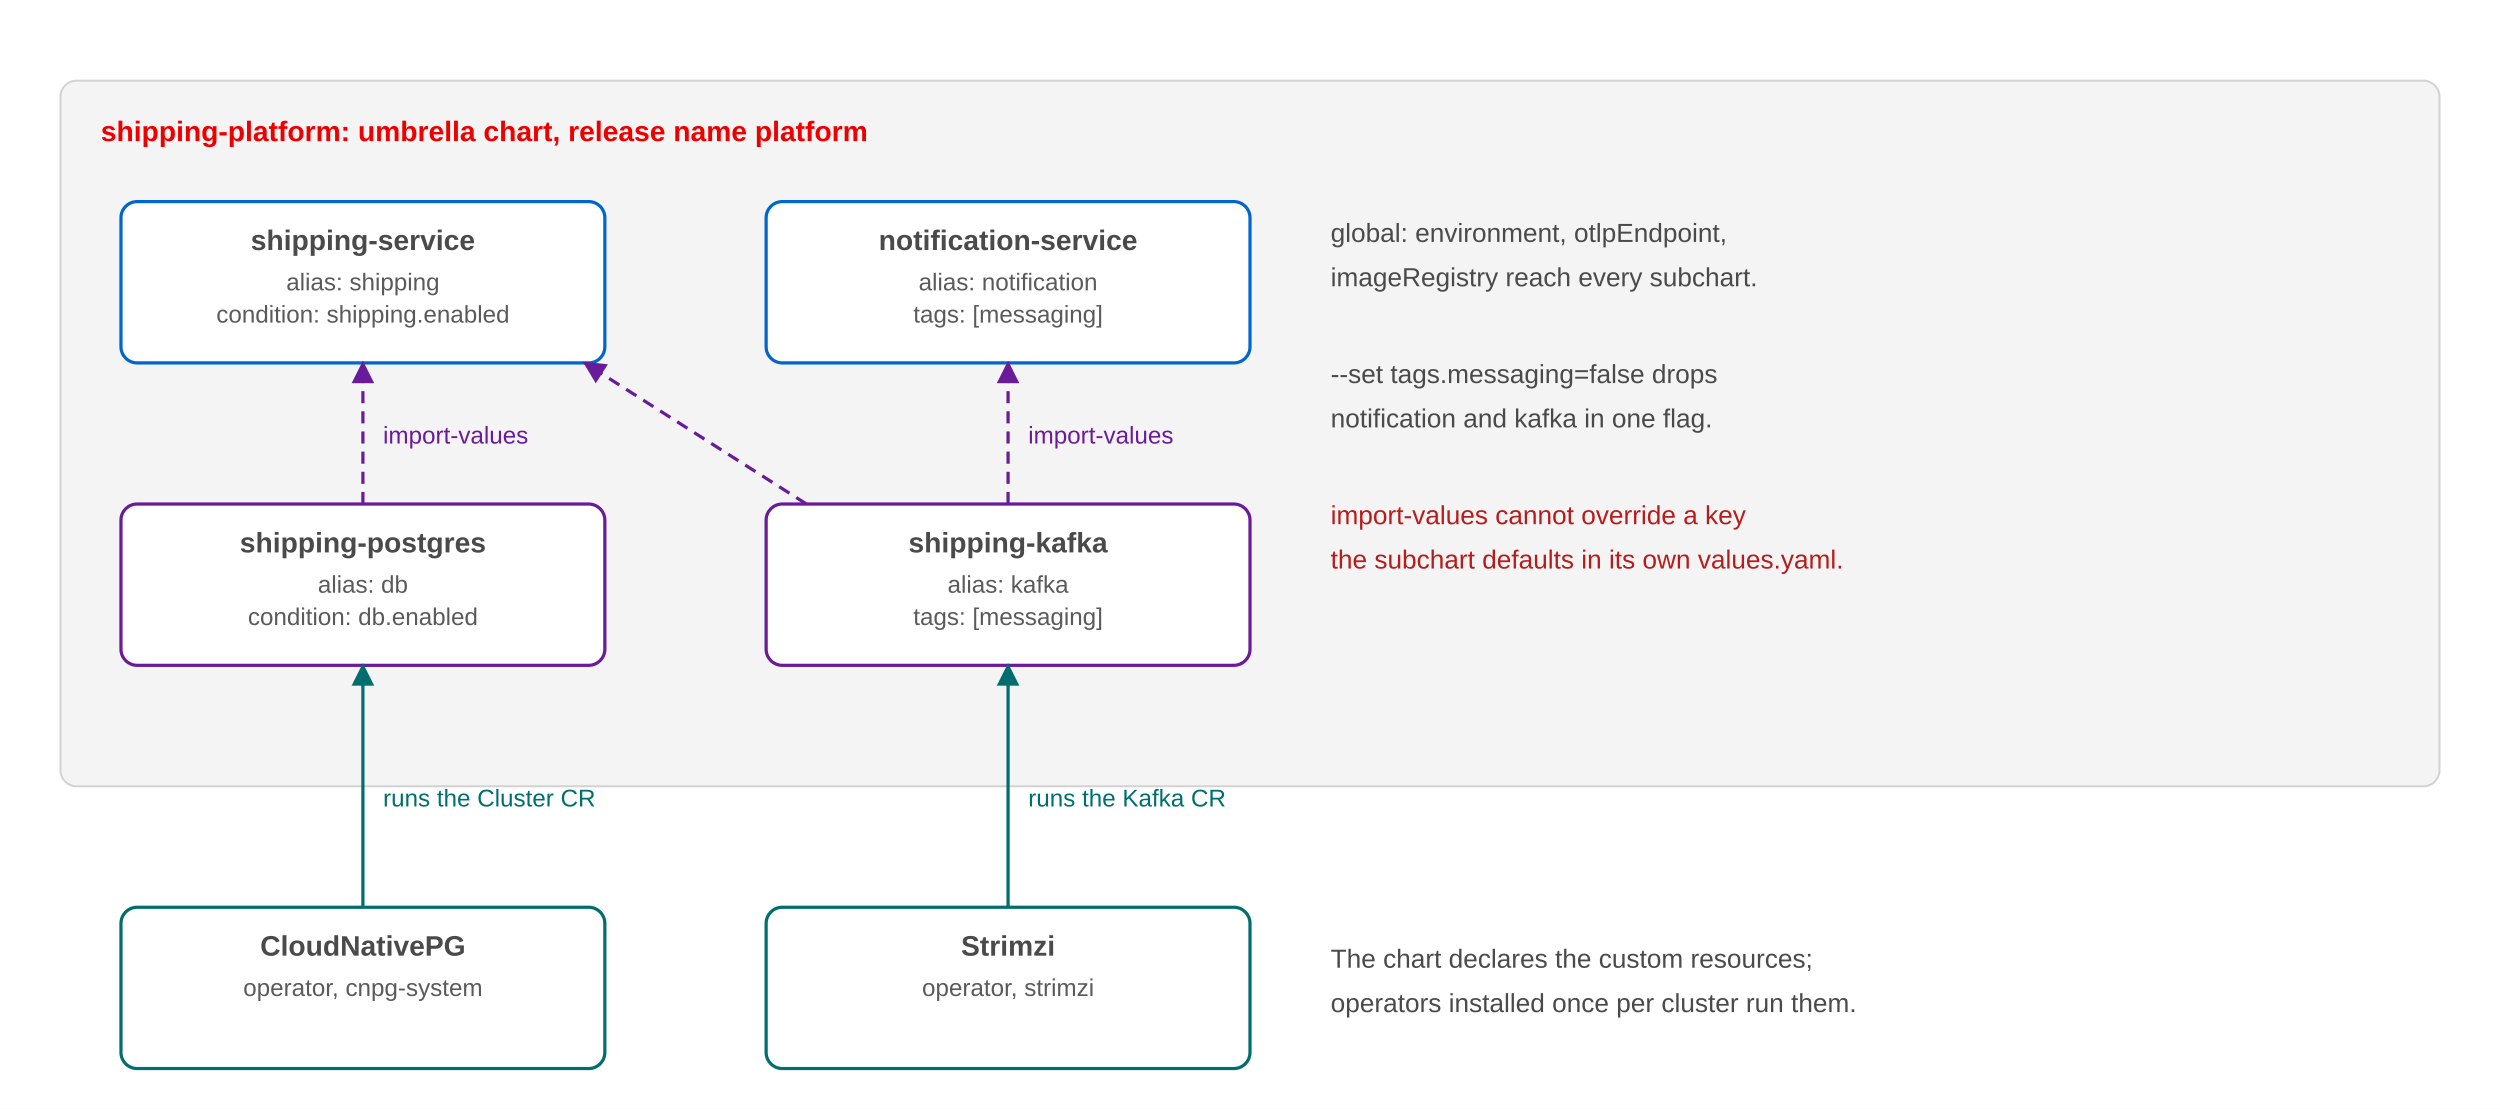
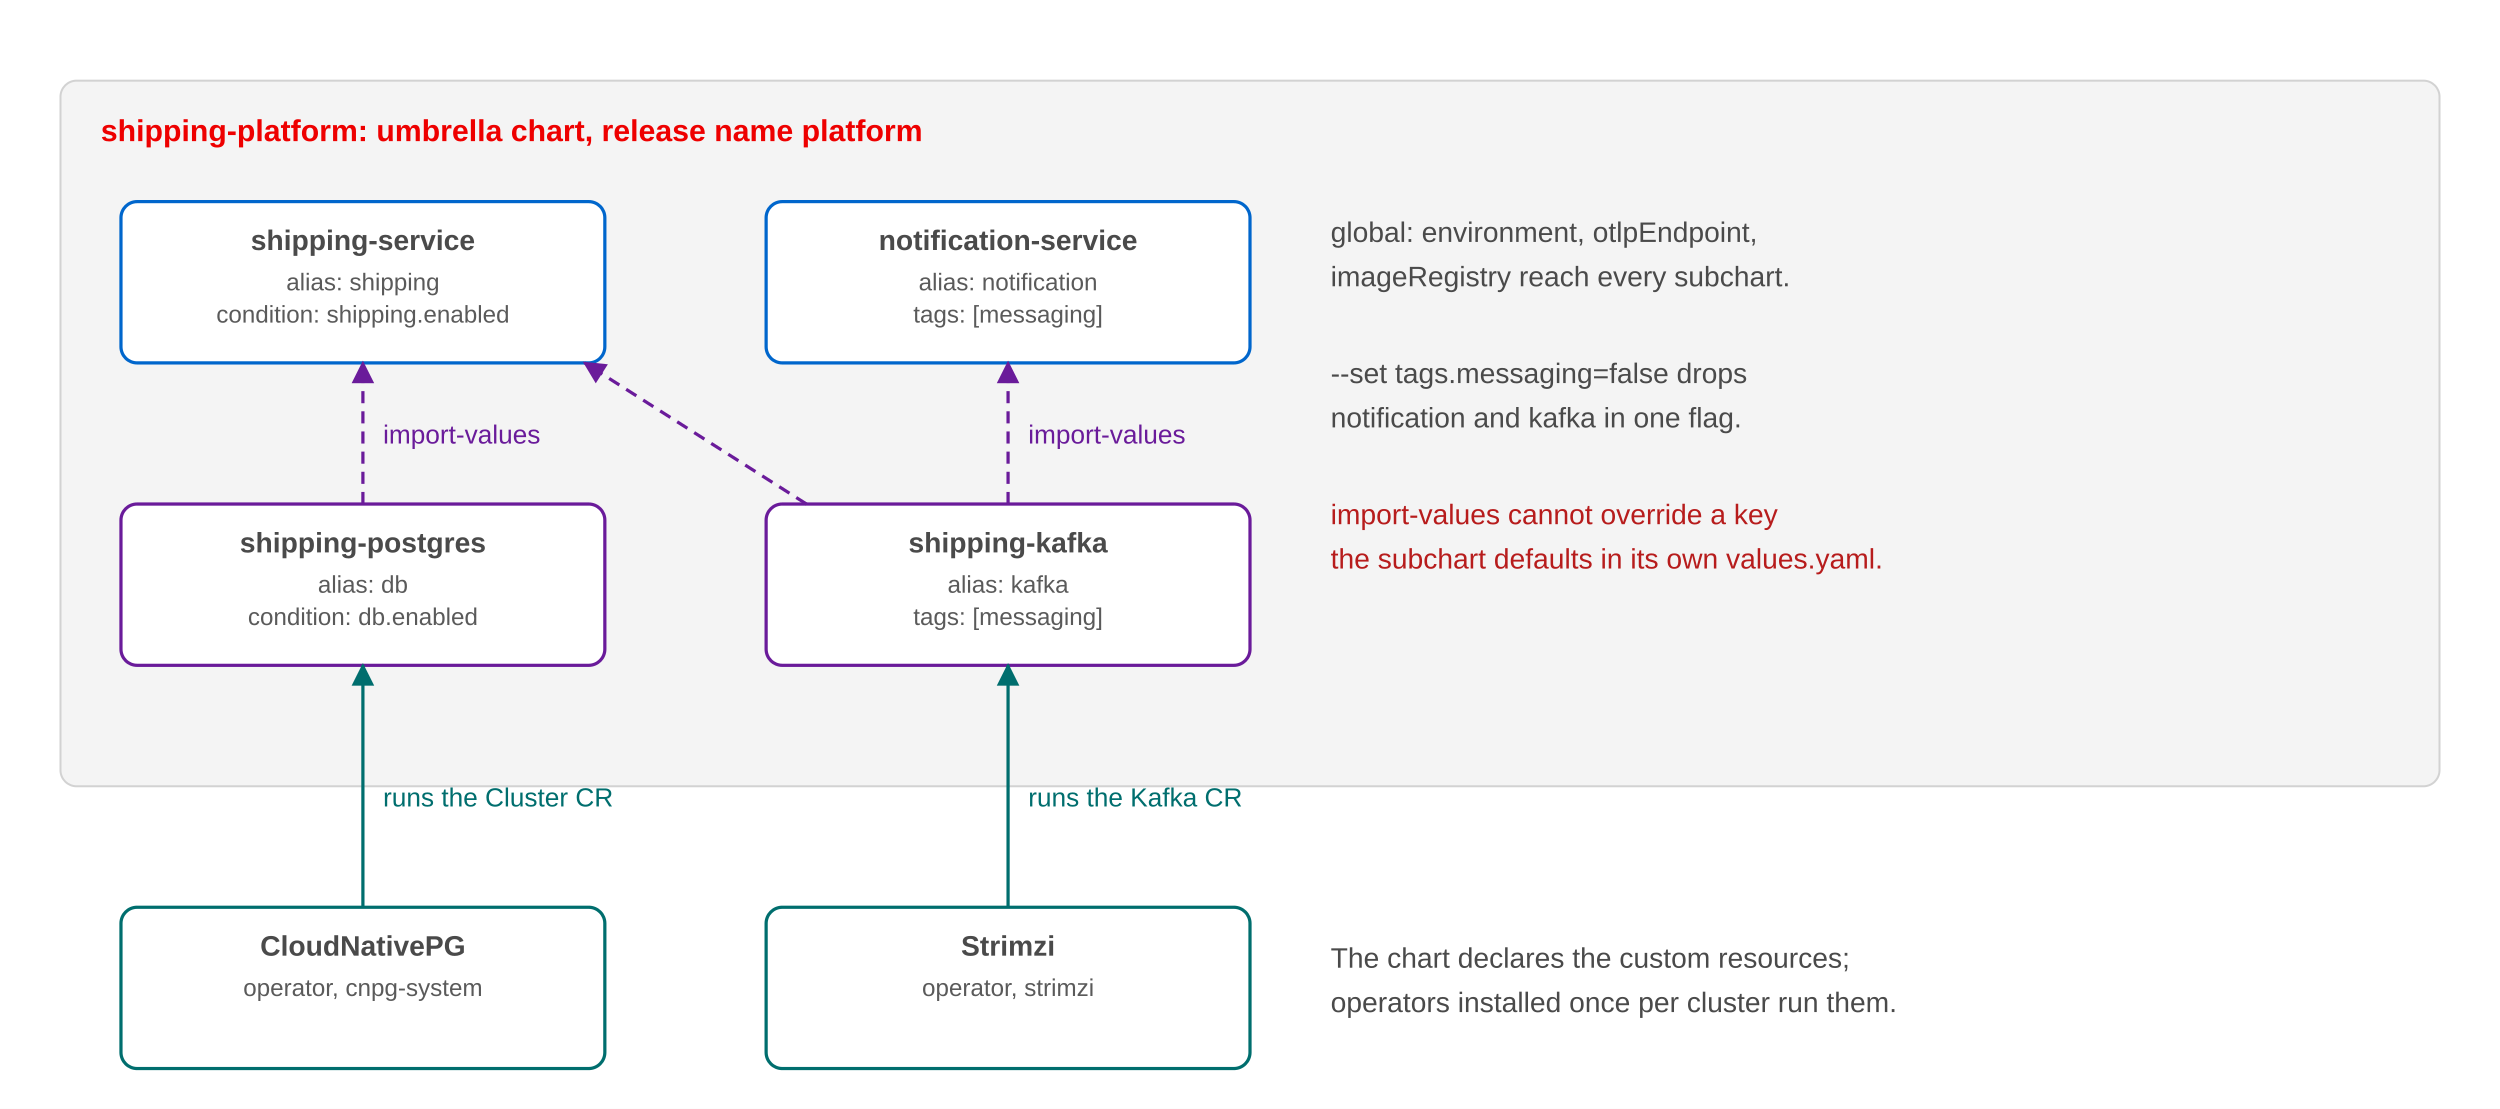
<svg xmlns="http://www.w3.org/2000/svg" viewBox="0 0 1240 550" width="1240" height="550">
  <defs>
    <marker id="_arrow_data_1" viewBox="0 0 10 10" refX="9" refY="5" markerWidth="7" markerHeight="7" orient="auto-start-reverse">
      <path d="M 0 0 L 10 5 L 0 10 z" fill="#6A1B9A" />
    </marker>
    <marker id="_arrow_platform_0" viewBox="0 0 10 10" refX="9" refY="5" markerWidth="7" markerHeight="7" orient="auto-start-reverse">
      <path d="M 0 0 L 10 5 L 0 10 z" fill="#006E6E" />
    </marker>
  </defs>
  <rect x="0" y="0" width="1240" height="550" fill="#FFFFFF" />
  <rect x="30" y="40" width="1180" height="350" rx="8" ry="8" fill="#F4F4F4" stroke="#D2D2D2" stroke-width="1" />
-   <text x="50" y="70" font-family="Overpass, Red Hat Text, Arial, sans-serif" font-size="14" font-weight="bold" fill="#EE0000" text-anchor="start">shipping-platform: umbrella chart, release name platform</text>
+   <text x="50" y="70" font-family="Overpass, Red Hat Text, Arial, sans-serif" font-size="15" font-weight="bold" fill="#EE0000" text-anchor="start">shipping-platform: umbrella chart, release name platform</text>
  <rect x="60" y="100" width="240" height="80" rx="8" ry="8" fill="#FFFFFF" stroke="#0066CC" stroke-width="1.6" />
  <text x="180.0" y="124" font-family="Overpass, Red Hat Text, Arial, sans-serif" font-size="14" font-weight="600" fill="#4A4A4A" text-anchor="middle">shipping-service</text>
  <text x="180.0" y="144" font-family="Red Hat Text, Arial, sans-serif" font-size="12" fill="#5A5A5A" text-anchor="middle">alias: shipping</text>
  <text x="180.0" y="160" font-family="Red Hat Text, Arial, sans-serif" font-size="12" fill="#5A5A5A" text-anchor="middle">condition: shipping.enabled</text>
  <rect x="380" y="100" width="240" height="80" rx="8" ry="8" fill="#FFFFFF" stroke="#0066CC" stroke-width="1.6" />
  <text x="500.0" y="124" font-family="Overpass, Red Hat Text, Arial, sans-serif" font-size="14" font-weight="600" fill="#4A4A4A" text-anchor="middle">notification-service</text>
  <text x="500.0" y="144" font-family="Red Hat Text, Arial, sans-serif" font-size="12" fill="#5A5A5A" text-anchor="middle">alias: notification</text>
  <text x="500.0" y="160" font-family="Red Hat Text, Arial, sans-serif" font-size="12" fill="#5A5A5A" text-anchor="middle">tags: [messaging]</text>
  <rect x="60" y="250" width="240" height="80" rx="8" ry="8" fill="#FFFFFF" stroke="#6A1B9A" stroke-width="1.6" />
  <text x="180.0" y="274" font-family="Overpass, Red Hat Text, Arial, sans-serif" font-size="14" font-weight="600" fill="#4A4A4A" text-anchor="middle">shipping-postgres</text>
  <text x="180.0" y="294" font-family="Red Hat Text, Arial, sans-serif" font-size="12" fill="#5A5A5A" text-anchor="middle">alias: db</text>
  <text x="180.0" y="310" font-family="Red Hat Text, Arial, sans-serif" font-size="12" fill="#5A5A5A" text-anchor="middle">condition: db.enabled</text>
  <rect x="380" y="250" width="240" height="80" rx="8" ry="8" fill="#FFFFFF" stroke="#6A1B9A" stroke-width="1.6" />
  <text x="500.0" y="274" font-family="Overpass, Red Hat Text, Arial, sans-serif" font-size="14" font-weight="600" fill="#4A4A4A" text-anchor="middle">shipping-kafka</text>
  <text x="500.0" y="294" font-family="Red Hat Text, Arial, sans-serif" font-size="12" fill="#5A5A5A" text-anchor="middle">alias: kafka</text>
  <text x="500.0" y="310" font-family="Red Hat Text, Arial, sans-serif" font-size="12" fill="#5A5A5A" text-anchor="middle">tags: [messaging]</text>
  <line x1="180" y1="250" x2="180" y2="180" stroke="#6A1B9A" stroke-width="1.6" stroke-dasharray="6,4" marker-end="url(#_arrow_data_1)" />
-   <text x="190" y="220" font-family="Overpass, Red Hat Text, Arial, sans-serif" font-size="12" font-weight="normal" fill="#6A1B9A" text-anchor="start">import-values</text>
+   <text x="190" y="220" font-family="Overpass, Red Hat Text, Arial, sans-serif" font-size="13" font-weight="normal" fill="#6A1B9A" text-anchor="start">import-values</text>
  <line x1="500" y1="250" x2="500" y2="180" stroke="#6A1B9A" stroke-width="1.6" stroke-dasharray="6,4" marker-end="url(#_arrow_data_1)" />
-   <text x="510" y="220" font-family="Overpass, Red Hat Text, Arial, sans-serif" font-size="12" font-weight="normal" fill="#6A1B9A" text-anchor="start">import-values</text>
+   <text x="510" y="220" font-family="Overpass, Red Hat Text, Arial, sans-serif" font-size="13" font-weight="normal" fill="#6A1B9A" text-anchor="start">import-values</text>
  <line x1="400" y1="250" x2="290" y2="180" stroke="#6A1B9A" stroke-width="1.6" stroke-dasharray="6,4" marker-end="url(#_arrow_data_1)" />
-   <text x="660" y="120" font-family="Overpass, Red Hat Text, Arial, sans-serif" font-size="13" font-weight="normal" fill="#4A4A4A" text-anchor="start">global: environment, otlpEndpoint,</text>
-   <text x="660" y="142" font-family="Overpass, Red Hat Text, Arial, sans-serif" font-size="13" font-weight="normal" fill="#4A4A4A" text-anchor="start">imageRegistry reach every subchart.</text>
-   <text x="660" y="190" font-family="Overpass, Red Hat Text, Arial, sans-serif" font-size="13" font-weight="normal" fill="#4A4A4A" text-anchor="start">--set tags.messaging=false drops</text>
-   <text x="660" y="212" font-family="Overpass, Red Hat Text, Arial, sans-serif" font-size="13" font-weight="normal" fill="#4A4A4A" text-anchor="start">notification and kafka in one flag.</text>
-   <text x="660" y="260" font-family="Overpass, Red Hat Text, Arial, sans-serif" font-size="13" font-weight="normal" fill="#B71C1C" text-anchor="start">import-values cannot override a key</text>
-   <text x="660" y="282" font-family="Overpass, Red Hat Text, Arial, sans-serif" font-size="13" font-weight="normal" fill="#B71C1C" text-anchor="start">the subchart defaults in its own values.yaml.</text>
+   <text x="660" y="120" font-family="Overpass, Red Hat Text, Arial, sans-serif" font-size="14" font-weight="normal" fill="#4A4A4A" text-anchor="start">global: environment, otlpEndpoint,</text>
+   <text x="660" y="142" font-family="Overpass, Red Hat Text, Arial, sans-serif" font-size="14" font-weight="normal" fill="#4A4A4A" text-anchor="start">imageRegistry reach every subchart.</text>
+   <text x="660" y="190" font-family="Overpass, Red Hat Text, Arial, sans-serif" font-size="14" font-weight="normal" fill="#4A4A4A" text-anchor="start">--set tags.messaging=false drops</text>
+   <text x="660" y="212" font-family="Overpass, Red Hat Text, Arial, sans-serif" font-size="14" font-weight="normal" fill="#4A4A4A" text-anchor="start">notification and kafka in one flag.</text>
+   <text x="660" y="260" font-family="Overpass, Red Hat Text, Arial, sans-serif" font-size="14" font-weight="normal" fill="#B71C1C" text-anchor="start">import-values cannot override a key</text>
+   <text x="660" y="282" font-family="Overpass, Red Hat Text, Arial, sans-serif" font-size="14" font-weight="normal" fill="#B71C1C" text-anchor="start">the subchart defaults in its own values.yaml.</text>
  <rect x="60" y="450" width="240" height="80" rx="8" ry="8" fill="#FFFFFF" stroke="#006E6E" stroke-width="1.6" />
  <text x="180.0" y="474" font-family="Overpass, Red Hat Text, Arial, sans-serif" font-size="14" font-weight="600" fill="#4A4A4A" text-anchor="middle">CloudNativePG</text>
  <text x="180.0" y="494" font-family="Red Hat Text, Arial, sans-serif" font-size="12" fill="#5A5A5A" text-anchor="middle">operator, cnpg-system</text>
  <rect x="380" y="450" width="240" height="80" rx="8" ry="8" fill="#FFFFFF" stroke="#006E6E" stroke-width="1.6" />
  <text x="500.0" y="474" font-family="Overpass, Red Hat Text, Arial, sans-serif" font-size="14" font-weight="600" fill="#4A4A4A" text-anchor="middle">Strimzi</text>
  <text x="500.0" y="494" font-family="Red Hat Text, Arial, sans-serif" font-size="12" fill="#5A5A5A" text-anchor="middle">operator, strimzi</text>
  <line x1="180" y1="450" x2="180" y2="330" stroke="#006E6E" stroke-width="1.6" marker-end="url(#_arrow_platform_0)" />
  <line x1="500" y1="450" x2="500" y2="330" stroke="#006E6E" stroke-width="1.6" marker-end="url(#_arrow_platform_0)" />
-   <text x="190" y="400" font-family="Overpass, Red Hat Text, Arial, sans-serif" font-size="12" font-weight="normal" fill="#006E6E" text-anchor="start">runs the Cluster CR</text>
-   <text x="510" y="400" font-family="Overpass, Red Hat Text, Arial, sans-serif" font-size="12" font-weight="normal" fill="#006E6E" text-anchor="start">runs the Kafka CR</text>
-   <text x="660" y="480" font-family="Overpass, Red Hat Text, Arial, sans-serif" font-size="13" font-weight="normal" fill="#4A4A4A" text-anchor="start">The chart declares the custom resources;</text>
-   <text x="660" y="502" font-family="Overpass, Red Hat Text, Arial, sans-serif" font-size="13" font-weight="normal" fill="#4A4A4A" text-anchor="start">operators installed once per cluster run them.</text>
+   <text x="190" y="400" font-family="Overpass, Red Hat Text, Arial, sans-serif" font-size="13" font-weight="normal" fill="#006E6E" text-anchor="start">runs the Cluster CR</text>
+   <text x="510" y="400" font-family="Overpass, Red Hat Text, Arial, sans-serif" font-size="13" font-weight="normal" fill="#006E6E" text-anchor="start">runs the Kafka CR</text>
+   <text x="660" y="480" font-family="Overpass, Red Hat Text, Arial, sans-serif" font-size="14" font-weight="normal" fill="#4A4A4A" text-anchor="start">The chart declares the custom resources;</text>
+   <text x="660" y="502" font-family="Overpass, Red Hat Text, Arial, sans-serif" font-size="14" font-weight="normal" fill="#4A4A4A" text-anchor="start">operators installed once per cluster run them.</text>
</svg>
